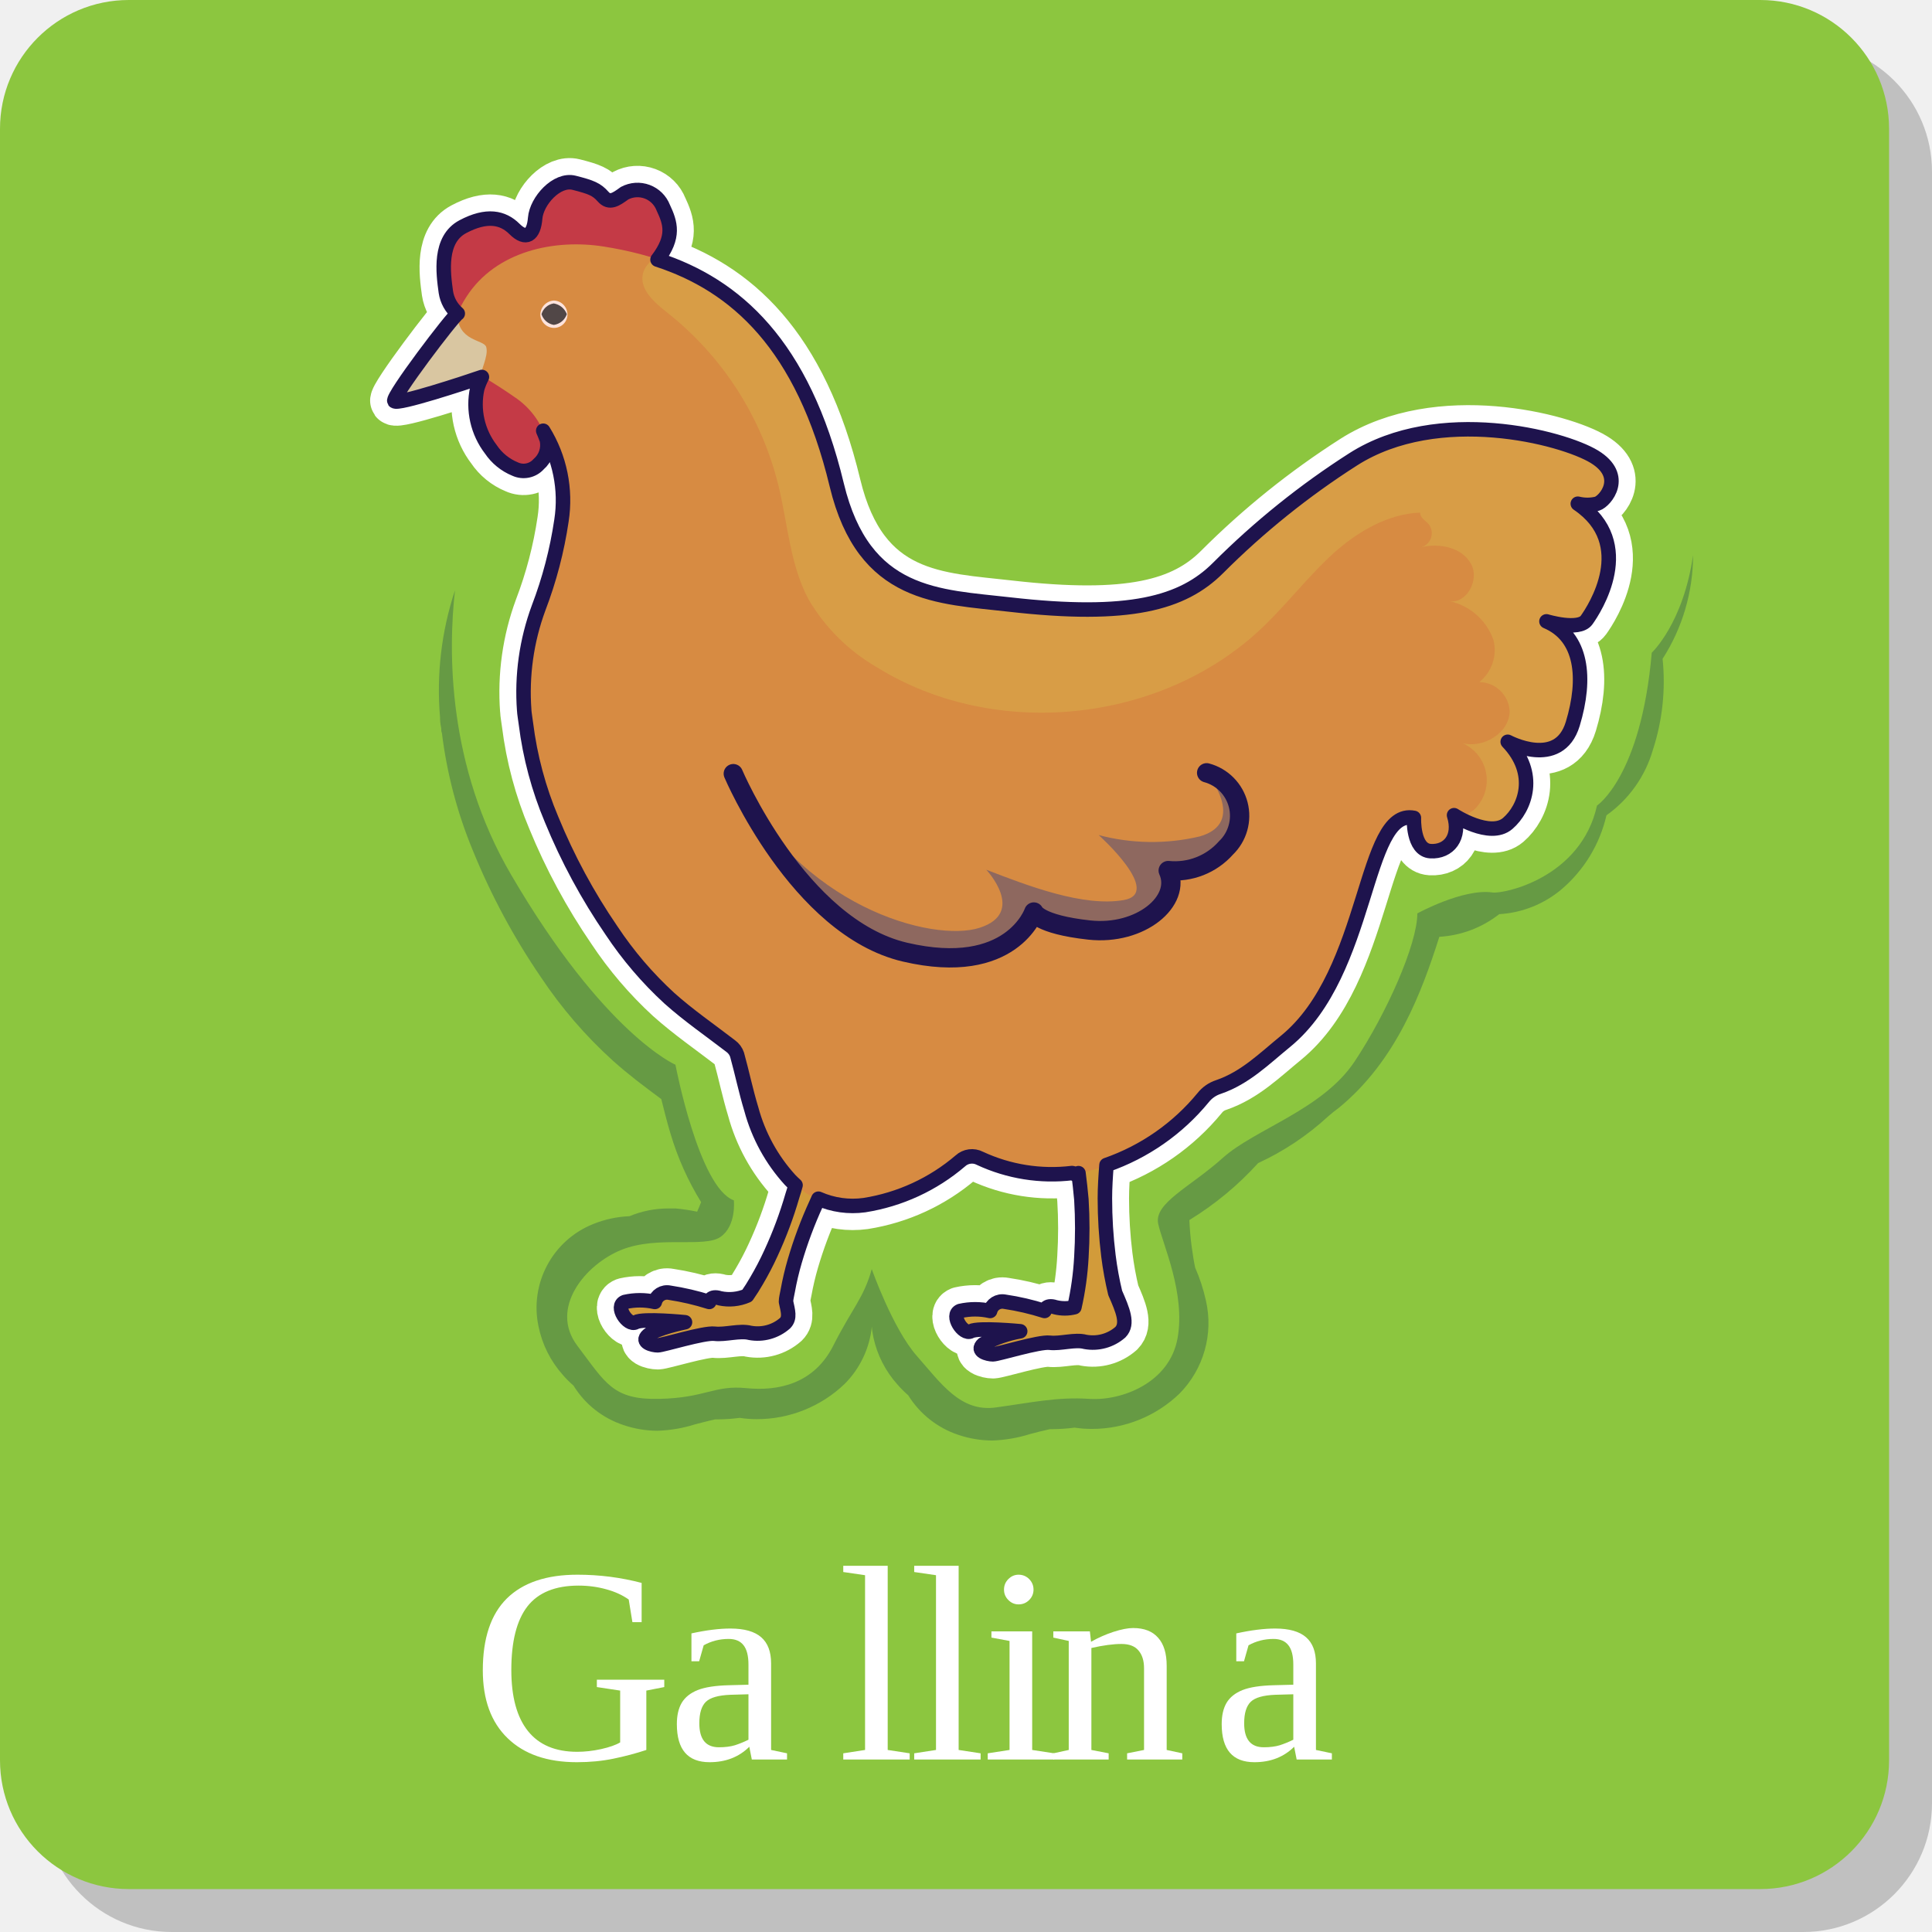
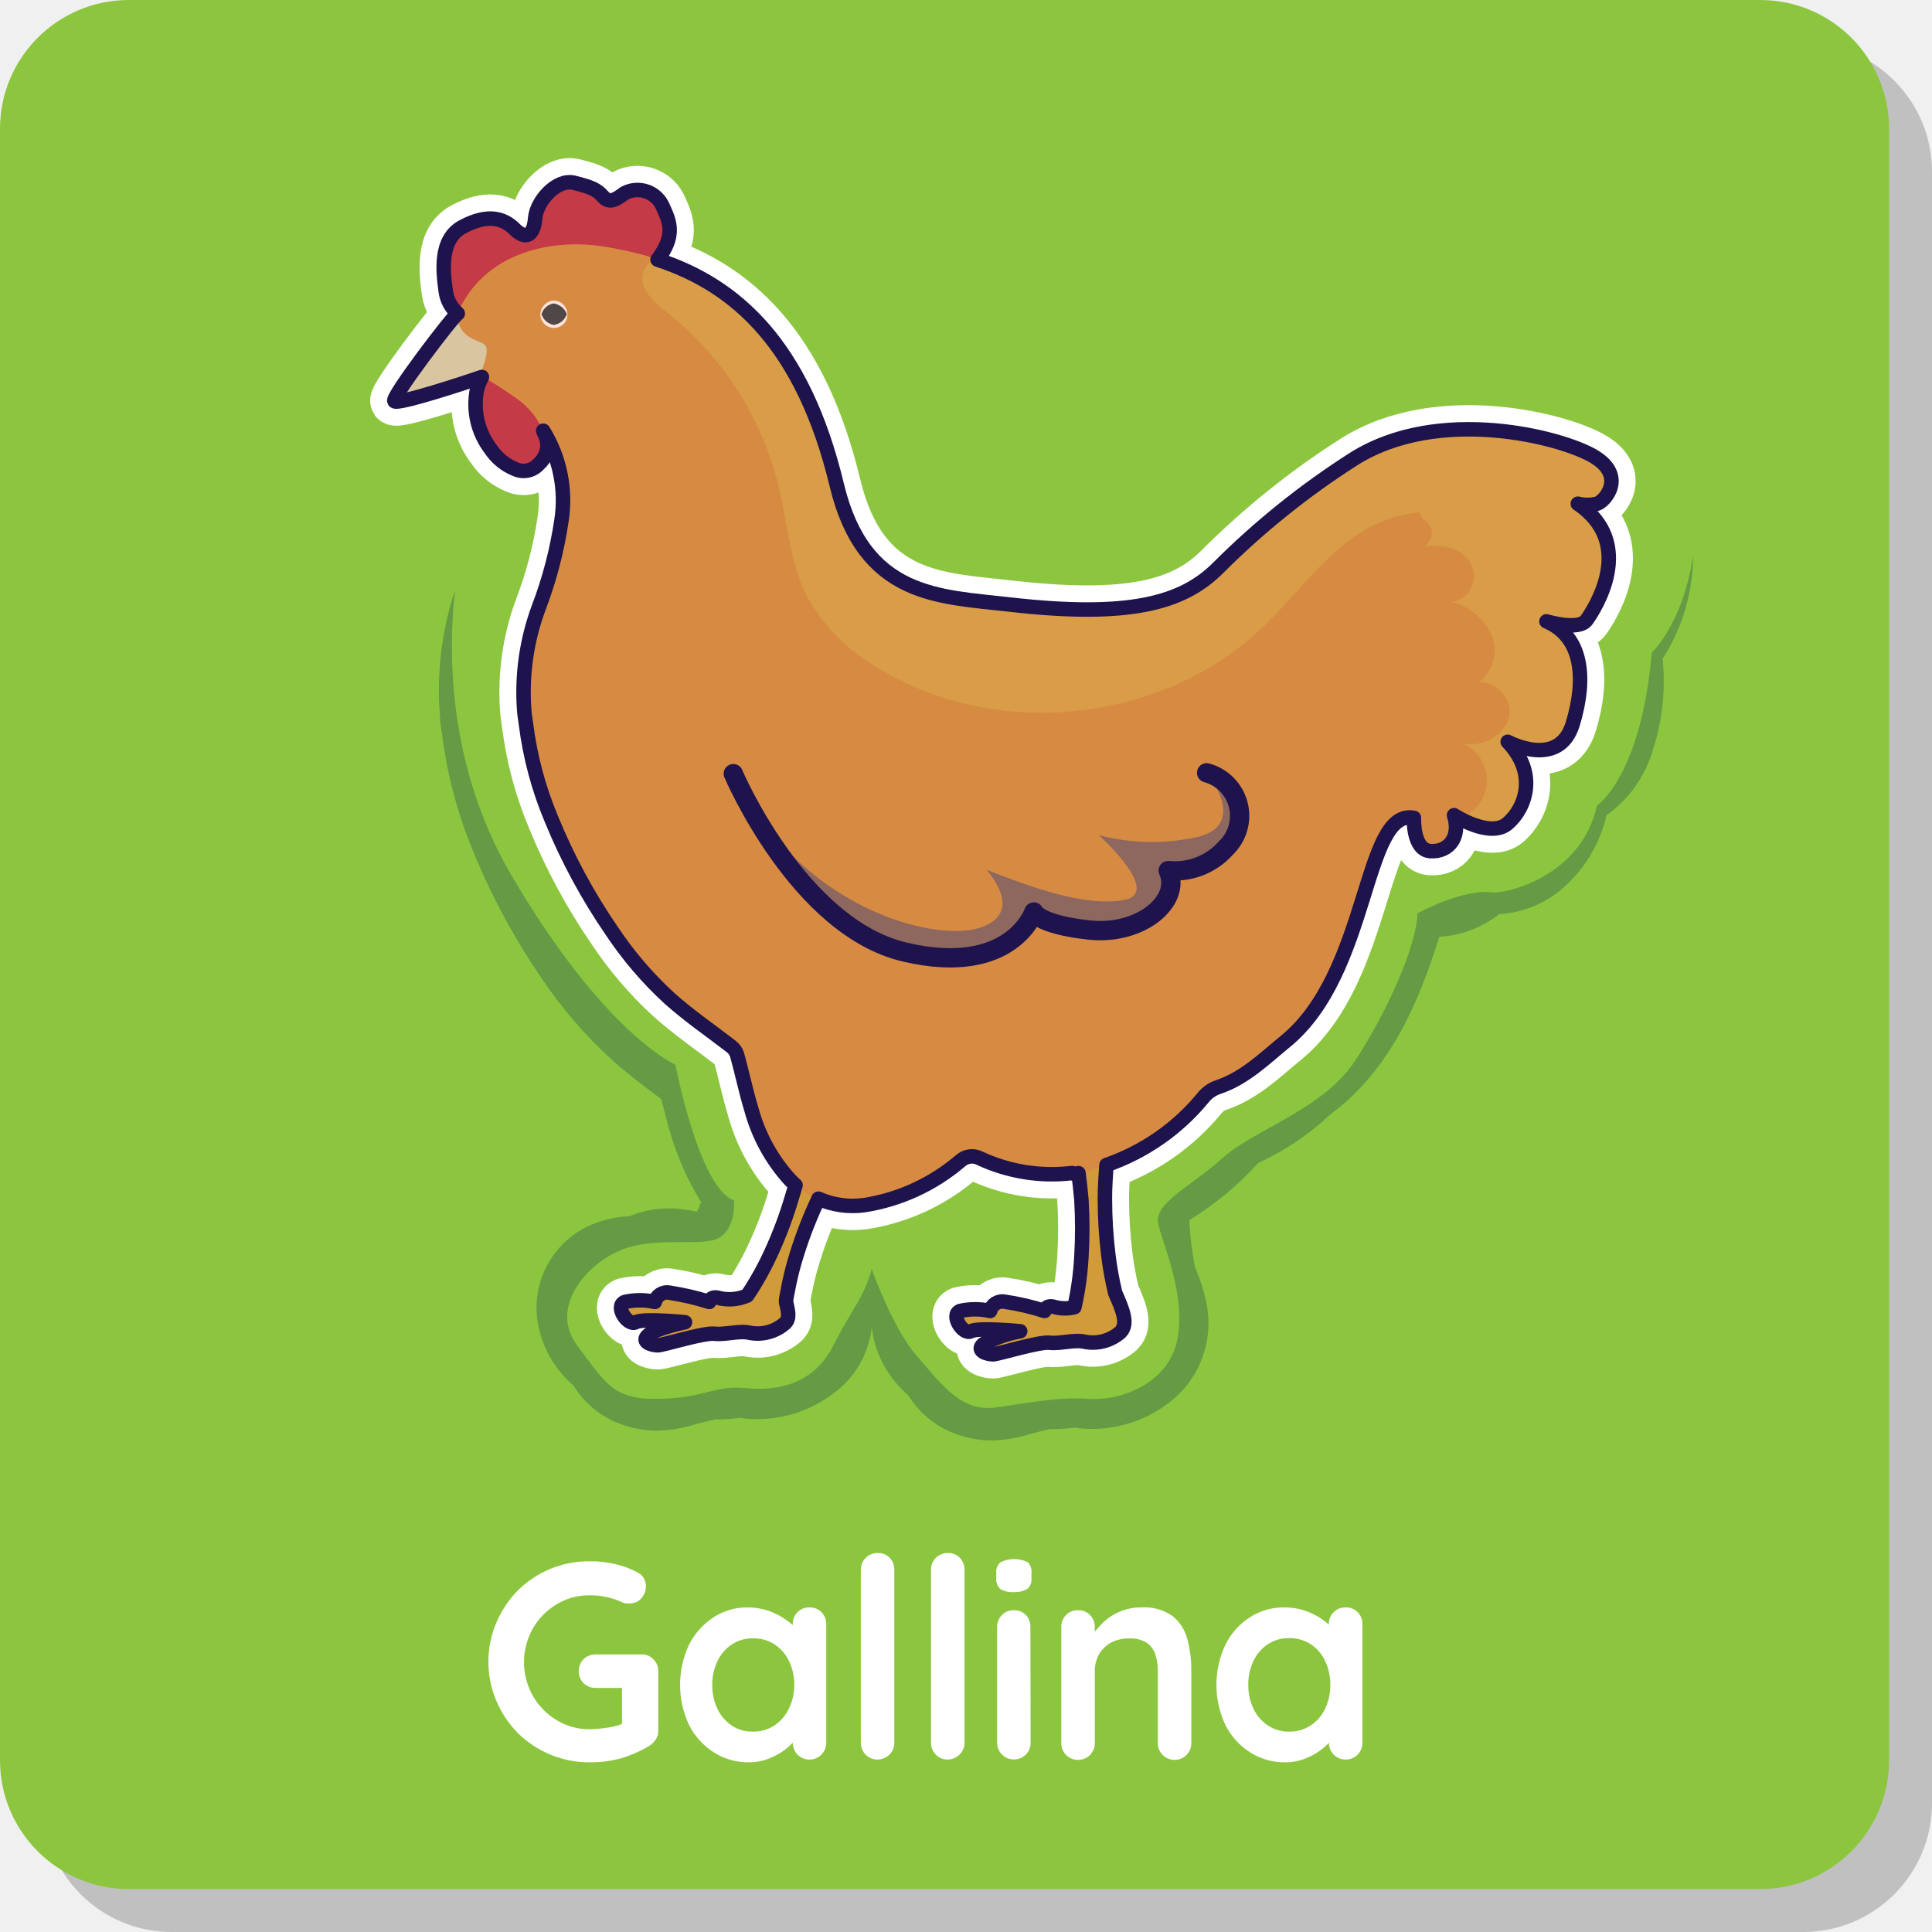
<svg xmlns="http://www.w3.org/2000/svg" viewBox="0 0 180 180">
  <defs>
-     <style>.cls-1{isolation:isolate;}.cls-2,.cls-21{opacity:0.2;}.cls-2{mix-blend-mode:multiply;}.cls-3{fill:#8cc63f;}.cls-4{font-size:26px;fill:#fff;}.cls-5{letter-spacing:0em;}.cls-6{letter-spacing:-0.01em;}.cls-7{letter-spacing:-0.02em;}.cls-8{letter-spacing:-0.01em;}.cls-9{letter-spacing:0em;}.cls-10{letter-spacing:-0.01em;}.cls-11,.cls-18,.cls-23{fill:none;stroke-linecap:round;stroke-linejoin:round;}.cls-11{stroke:#fff;stroke-width:4.5px;}.cls-12{fill:#d29b3a;}.cls-13{fill:#c43a46;}.cls-14{fill:#d78b42;}.cls-15{fill:#fde3dc;}.cls-16{fill:#514747;}.cls-17{fill:#8e685f;}.cls-18,.cls-23{stroke:#1e134d;}.cls-18{stroke-width:1.8px;}.cls-19{fill:#d9c6a1;}.cls-20{fill:#dac688;}.cls-22{fill:#dee455;}.cls-23{stroke-width:1.35px;}.cls-24{fill:#002451;opacity:0.27;}</style>
+     <style>.cls-1{isolation:isolate;}.cls-14,.cls-2{opacity:0.2;}.cls-2{mix-blend-mode:multiply;}.cls-3{fill:#8cc63f;}.cls-11,.cls-16,.cls-4{fill:none;stroke-linecap:round;stroke-linejoin:round;}.cls-4{stroke:#fff;stroke-width:4.5px;}.cls-5{fill:#d29b3a;}.cls-6{fill:#c43a46;}.cls-7{fill:#d78b42;}.cls-8{fill:#fde3dc;}.cls-9{fill:#514747;}.cls-10{fill:#8e685f;}.cls-11,.cls-16{stroke:#1e134d;}.cls-11{stroke-width:1.8px;}.cls-12{fill:#d9c6a1;}.cls-13{fill:#dac688;}.cls-15{fill:#dee455;}.cls-16{stroke-width:1.35px;}.cls-17{fill:#fff;}.cls-18{fill:#002451;opacity:0.27;}</style>
  </defs>
  <g class="cls-1">
    <g id="Capa_2" data-name="Capa 2">
      <g id="Layer_1" data-name="Layer 1">
        <g class="cls-2">
          <rect x="4" y="4" width="176" height="176" rx="12" />
        </g>
        <rect class="cls-3" width="176" height="176" rx="12" />
-         <text class="cls-4" transform="translate(43.92 163.93)">
-           <tspan class="cls-5">G</tspan>
-           <tspan class="cls-6" x="18.22" y="0">a</tspan>
-           <tspan class="cls-7" x="34.13" y="0">l</tspan>
-           <tspan class="cls-8" x="40.74" y="0">l</tspan>
-           <tspan class="cls-9" x="47.56" y="0">i</tspan>
-           <tspan class="cls-10" x="53.62" y="0">n</tspan>
-           <tspan x="68.98" y="0">a</tspan>
-         </text>
-         <path class="cls-11" d="M147,46.93a3.79,3.79,0,0,0,1.8,0c.77-.25,2.71-2.57-.26-4.38s-14.51-4.82-22.46.24a74.42,74.42,0,0,0-12.59,10.12c-3.29,3.29-8.25,4.69-19.45,3.41-6.57-.76-13.55-.64-16.08-11.13-3.15-13.11-9.44-18.63-16.7-21,1.64-2.16,1.2-3.42.53-4.85A2.57,2.57,0,0,0,58.19,18c-.81.59-1.4,1-2,.32s-1.09-.88-2.7-1.29-3.5,1.69-3.63,3.3-.86,2.07-1.93,1-2.57-1.4-4.81-.21-1.83,4.29-1.58,6.09a3.28,3.28,0,0,0,1.11,2h0c-.51.31-6.17,7.78-5.91,8.16s6.72-1.75,8.16-2.25a6.22,6.22,0,0,0-.44,1.09,6.89,6.89,0,0,0,1.27,5.65,5,5,0,0,0,2.26,1.84,1.88,1.88,0,0,0,2.19-.45,2.35,2.35,0,0,0,.77-2.27c-.1-.29-.22-.57-.34-.85a12.31,12.31,0,0,1,1.7,8.37,38.56,38.56,0,0,1-2.13,8.14,22.67,22.67,0,0,0-1.34,9.55c0,.18.13,1,.16,1.24a33.64,33.64,0,0,0,2.39,8.92,55.44,55.44,0,0,0,5.58,10.34A34.32,34.32,0,0,0,62.36,93c1.8,1.61,3.82,3,5.73,4.47a1.62,1.62,0,0,1,.58.79c.47,1.69.82,3.41,1.33,5.08a15.92,15.92,0,0,0,3.62,6.6c.17.17.33.33.5.48q-.14.51-.3,1a37.78,37.78,0,0,1-2,5.35,28.07,28.07,0,0,1-1.33,2.55c-.27.47-.56.93-.88,1.39a4.19,4.19,0,0,1-2.53.25c-.9-.3-1,.34-1,.34a24.51,24.51,0,0,0-3.69-.86,1.17,1.17,0,0,0-1.38.86,6.31,6.31,0,0,0-2.79,0c-1,.39.3,2.28,1,1.89s4.6,0,4.6,0-2.71.56-3.44,1.21.43.94.9.94,4.3-1.2,5.29-1.08,2.36-.33,3.31-.08a3.87,3.87,0,0,0,3.26-.9c.49-.48.27-1.15.09-2,0-.32.1-.64.16-1a27.08,27.08,0,0,1,.66-2.8,39.54,39.54,0,0,1,2-5.35c.06-.15.13-.3.2-.45a7.93,7.93,0,0,0,4.28.6,18.08,18.08,0,0,0,8.94-4.12,1.6,1.6,0,0,1,1.83-.24,15.86,15.86,0,0,0,8.59,1.37c.1,0,.21.09.31.14h0l.28-.13q.16,1.23.27,2.46a43.57,43.57,0,0,1,0,5.36,27.9,27.9,0,0,1-.65,4.67,3.69,3.69,0,0,1-1.78,0c-.9-.3-1,.35-1,.35a23.21,23.21,0,0,0-3.7-.86,1.17,1.17,0,0,0-1.37.86,6.35,6.35,0,0,0-2.8,0c-.94.38.3,2.27,1,1.89s4.6,0,4.6,0a11.82,11.82,0,0,0-3.44,1.2c-.73.65.43.95.9.95s4.3-1.2,5.29-1.08,2.36-.34,3.31-.08a3.89,3.89,0,0,0,3.27-.9c.77-.78.22-2.07-.48-3.66h0a31.81,31.81,0,0,1-.63-3.46,43.53,43.53,0,0,1-.33-5.35c0-1,.07-2.07.15-3.11a20.25,20.25,0,0,0,9-6.27,3,3,0,0,1,1.44-1c2.48-.85,4.24-2.62,6.25-4.26,7.88-6.45,7.21-21.74,11.95-20.81,0,0-.13,3,1.55,3.1s2.84-1.29,2.19-3.35c0,0,3.35,2.19,5,.77s2.84-4.64,0-7.61c0,0,4.77,2.58,6.06-1.67s.9-8.13-2.45-9.55c0,0,3,.91,3.74-.12S152.52,50.67,147,46.93Z" />
-         <path class="cls-12" d="M81.74,102.17a39.47,39.47,0,0,0-3.18,4.91c-.94,1.68-1.78,3.4-2.55,5.14a39.17,39.17,0,0,0-2,5.36,22.91,22.91,0,0,0-1,5.72l-4.21-1.56a23.07,23.07,0,0,0,3-5,37.78,37.78,0,0,0,2-5.35q.84-2.73,1.43-5.56a39.17,39.17,0,0,0,.79-5.79Z" />
-         <path class="cls-12" d="M73.11,119.66c-.26,1.63.78,2.88,0,3.65a3.87,3.87,0,0,1-3.26.9c-.95-.25-2.33.21-3.31.08s-4.82,1.08-5.29,1.08-1.63-.3-.9-.94,3.44-1.21,3.44-1.21-3.92-.43-4.6,0-1.94-1.5-1-1.89a6.31,6.31,0,0,1,2.79,0,1.17,1.17,0,0,1,1.38-.86,24.51,24.51,0,0,1,3.69.86s.13-.64,1-.34,2.8-.09,3.27-.78A3.07,3.07,0,0,1,71.69,119" />
-         <path class="cls-12" d="M104.47,101a27.66,27.66,0,0,0-1.21,5.39,46.49,46.49,0,0,0-.39,5.37,43.53,43.53,0,0,0,.33,5.35,25.92,25.92,0,0,0,1.18,5.32l-4.48.14a26.48,26.48,0,0,0,.83-5.38,43.57,43.57,0,0,0,0-5.36,46.11,46.11,0,0,0-.73-5.33,28.87,28.87,0,0,0-1.57-5.31Z" />
-         <path class="cls-12" d="M103.84,120.6c.7,1.59,1.25,2.88.48,3.66a3.89,3.89,0,0,1-3.27.9c-1-.26-2.32.2-3.31.08s-4.81,1.08-5.29,1.08-1.63-.3-.9-.95a11.82,11.82,0,0,1,3.44-1.2s-3.91-.43-4.6,0-1.93-1.51-1-1.89a6.35,6.35,0,0,1,2.8,0,1.17,1.17,0,0,1,1.37-.86,23.21,23.21,0,0,1,3.7.86s.13-.65,1-.35a3.74,3.74,0,0,0,3.27-.77c.47-.69,1.2-1.21,1.33-1.16" />
-         <path class="cls-13" d="M43.47,29.76a3.65,3.65,0,0,1-2-2.59c-.25-1.8-.67-4.9,1.58-6.09s3.73-.89,4.81.21,1.8.64,1.93-1,2-3.71,3.63-3.3,2.05.61,2.7,1.29,1.24.27,2-.32a2.57,2.57,0,0,1,3.58,1.32c.83,1.76,1.3,3.25-2,6.49s-13.32,2.64-13.32,2.64" />
-         <path class="cls-14" d="M148.52,42.55c3,1.81,1,4.13.26,4.38a3.79,3.79,0,0,1-1.8,0c5.54,3.74,1.54,9.93.77,11S144,58,144,58c3.35,1.42,3.74,5.29,2.45,9.55s-6.06,1.67-6.06,1.67c2.84,3,1.68,6.19,0,7.61s-5-.77-5-.77c.65,2.06-.52,3.48-2.19,3.35s-1.55-3.1-1.55-3.1c-4.74-.93-4.07,14.36-11.95,20.81-2,1.64-3.77,3.41-6.25,4.26a3,3,0,0,0-1.44,1,19.68,19.68,0,0,1-11.18,6.86,3.53,3.53,0,0,0-.65.26h0c-.1,0-.21-.15-.31-.14A15.86,15.86,0,0,1,91.26,108a1.6,1.6,0,0,0-1.83.24,18.08,18.08,0,0,1-8.94,4.12,7.81,7.81,0,0,1-6.87-2.46,15.92,15.92,0,0,1-3.62-6.6c-.51-1.67-.86-3.39-1.33-5.08a1.62,1.62,0,0,0-.58-.79c-1.91-1.5-3.93-2.86-5.73-4.47a34.32,34.32,0,0,1-5.44-6.33A55.44,55.44,0,0,1,51.34,76.3,33.64,33.64,0,0,1,49,67.38a3.68,3.68,0,0,0-.24-.68h0a2.23,2.23,0,0,0,.08-.56,22.67,22.67,0,0,1,1.34-9.55,38.56,38.56,0,0,0,2.13-8.14c.5-4.12-.62-8.61-4.18-10.67-1.39-.8-2.44-1.25-3.23-2.71-1.31-2.42-4.1-3.3-1.45-7.41,2.76-4.3,8.26-5.41,12.8-4.69,9.31,1.48,17.87,6.15,21.74,22.22C80.47,55.68,87.45,55.56,94,56.32c11.2,1.28,16.16-.12,19.45-3.41a74.42,74.42,0,0,1,12.59-10.12C134,37.73,145.56,40.75,148.52,42.55Z" />
-         <path class="cls-15" d="M52.87,29.28a1.25,1.25,0,0,1-1.27,1.27,1.28,1.28,0,0,1-1.26-1.23A1.34,1.34,0,0,1,51.59,28,1.31,1.31,0,0,1,52.87,29.28Z" />
-         <path class="cls-16" d="M52.81,29.27a1.49,1.49,0,0,1-1.21,1,1.45,1.45,0,0,1-1.15-1,1.41,1.41,0,0,1,1.14-1A1.58,1.58,0,0,1,52.81,29.27Z" />
-         <path class="cls-17" d="M68.32,72.08s6.06,14.31,16,16.63,12-3.74,12-3.74.4,1.16,5.17,1.68,8.64-2.71,7.35-5.54A6.35,6.35,0,0,0,114.22,79a4.15,4.15,0,0,0-1.8-7s3.87,4.64-.65,5.93a19.36,19.36,0,0,1-9.41-.13s6.06,5.42,2.32,6.06-8.82-1.29-12.79-2.83c0,0,3.77,4-.62,5.41S74.38,84.46,68.32,72.08Z" />
-         <path class="cls-18" d="M68.32,72.08s6.06,14.31,16,16.63,12-3.74,12-3.74.4,1.16,5.17,1.68,8.64-2.71,7.35-5.54A6.35,6.35,0,0,0,114.22,79a4.15,4.15,0,0,0-1.8-7" />
-         <path class="cls-13" d="M44.87,35c1.1.69,2.1,1.31,3.08,2a7.37,7.37,0,0,1,2.95,3.93,2.35,2.35,0,0,1-.77,2.27,1.88,1.88,0,0,1-2.19.45,5,5,0,0,1-2.26-1.84,6.89,6.89,0,0,1-1.27-5.65A6.62,6.62,0,0,1,44.87,35Z" />
-         <path class="cls-19" d="M42.6,29.16c0,2.69,2.49,2.45,2.7,3.17.25.88-.62,2.28-.45,2.74-1.43.49-7.91,2.62-8.16,2.25S42.09,29.47,42.6,29.16Z" />
-         <path class="cls-20" d="M135,56l-.2-.06Z" />
-         <g class="cls-21">
-           <path class="cls-22" d="M147,46.93a3.79,3.79,0,0,0,1.8,0c.77-.25,2.71-2.57-.26-4.38s-14.51-4.82-22.46.24a74.42,74.42,0,0,0-12.59,10.12c-3.29,3.29-8.25,4.69-19.45,3.41-6.57-.76-13.55-.64-16.08-11.13C74.76,32,68.4,26.47,61.06,24.11a2.07,2.07,0,0,0-1.15,1.35c-.38,1.47,1.05,2.72,2.25,3.66A29.51,29.51,0,0,1,72.54,45.3c.86,3.56,1.07,7.34,2.8,10.56a17.57,17.57,0,0,0,6.38,6.32c11,6.82,26.51,5.22,35.88-3.7,2.33-2.22,4.3-4.82,6.71-7,2.26-2,5.06-3.62,8-3.72a.31.31,0,0,0,0,.1c.06.43.53.66.82,1a1.37,1.37,0,0,1-.73,2.13c1.71-.42,3.8,0,4.65,1.54S136.57,56.32,135,56a5.59,5.59,0,0,1,4.14,3.62,3.82,3.82,0,0,1-1.32,3.93,2.86,2.86,0,0,1,2.83,2.7c0,2-2.39,3.48-4.37,3a3.77,3.77,0,0,1,1,6.24,3.11,3.11,0,0,0-1.1,1c1.09.56,3.09,1.33,4.26.34,1.68-1.42,2.84-4.64,0-7.61,0,0,4.77,2.58,6.06-1.67s.9-8.13-2.45-9.55c0,0,3,.91,3.74-.12S152.52,50.67,147,46.93Z" />
+         <path class="cls-4" d="M147,46.93a3.79,3.79,0,0,0,1.8,0c.77-.25,2.71-2.57-.26-4.38s-14.51-4.82-22.46.24a74.42,74.42,0,0,0-12.59,10.12c-3.29,3.29-8.25,4.69-19.45,3.41-6.57-.76-13.55-.64-16.08-11.13-3.15-13.11-9.44-18.63-16.7-21,1.64-2.16,1.2-3.42.53-4.85A2.57,2.57,0,0,0,58.19,18c-.81.59-1.4,1-2,.32s-1.09-.88-2.7-1.29-3.5,1.69-3.63,3.3-.86,2.07-1.93,1-2.57-1.4-4.81-.21-1.83,4.29-1.58,6.09a3.28,3.28,0,0,0,1.11,2h0c-.51.31-6.17,7.78-5.91,8.16s6.72-1.75,8.16-2.25a6.22,6.22,0,0,0-.44,1.09,6.89,6.89,0,0,0,1.27,5.65,5,5,0,0,0,2.26,1.84,1.88,1.88,0,0,0,2.19-.45,2.35,2.35,0,0,0,.77-2.27c-.1-.29-.22-.57-.34-.85a12.31,12.31,0,0,1,1.7,8.37,38.56,38.56,0,0,1-2.13,8.14,22.67,22.67,0,0,0-1.34,9.55c0,.18.13,1,.16,1.24a33.64,33.64,0,0,0,2.39,8.92,55.44,55.44,0,0,0,5.58,10.34A34.32,34.32,0,0,0,62.36,93c1.8,1.61,3.82,3,5.73,4.47a1.62,1.62,0,0,1,.58.79c.47,1.69.82,3.41,1.33,5.08a15.92,15.92,0,0,0,3.62,6.6c.17.17.33.33.5.48q-.14.51-.3,1a37.78,37.78,0,0,1-2,5.35,28.07,28.07,0,0,1-1.33,2.55c-.27.47-.56.93-.88,1.39a4.19,4.19,0,0,1-2.53.25c-.9-.3-1,.34-1,.34a24.51,24.51,0,0,0-3.69-.86,1.17,1.17,0,0,0-1.38.86,6.31,6.31,0,0,0-2.79,0c-1,.39.3,2.28,1,1.89s4.6,0,4.6,0-2.71.56-3.44,1.21.43.94.9.94,4.3-1.2,5.29-1.08,2.36-.33,3.31-.08a3.87,3.87,0,0,0,3.26-.9c.49-.48.27-1.15.09-2,0-.32.1-.64.16-1a27.08,27.08,0,0,1,.66-2.8,39.54,39.54,0,0,1,2-5.35c.06-.15.13-.3.2-.45a7.93,7.93,0,0,0,4.28.6,18.08,18.08,0,0,0,8.94-4.12,1.6,1.6,0,0,1,1.83-.24,15.86,15.86,0,0,0,8.59,1.37c.1,0,.21.09.31.14h0l.28-.13q.16,1.23.27,2.46a43.57,43.57,0,0,1,0,5.36,27.9,27.9,0,0,1-.65,4.67,3.69,3.69,0,0,1-1.78,0c-.9-.3-1,.35-1,.35a23.21,23.21,0,0,0-3.7-.86,1.17,1.17,0,0,0-1.37.86,6.35,6.35,0,0,0-2.8,0c-.94.38.3,2.27,1,1.89s4.6,0,4.6,0a11.82,11.82,0,0,0-3.44,1.2c-.73.65.43.95.9.95s4.3-1.2,5.29-1.08,2.36-.34,3.31-.08a3.89,3.89,0,0,0,3.27-.9c.77-.78.22-2.07-.48-3.66h0a31.81,31.81,0,0,1-.63-3.46,43.53,43.53,0,0,1-.33-5.35c0-1,.07-2.07.15-3.11a20.25,20.25,0,0,0,9-6.27,3,3,0,0,1,1.44-1c2.48-.85,4.24-2.62,6.25-4.26,7.88-6.45,7.21-21.74,11.95-20.81,0,0-.13,3,1.55,3.1s2.84-1.29,2.19-3.35c0,0,3.35,2.19,5,.77s2.84-4.64,0-7.61c0,0,4.77,2.58,6.06-1.67s.9-8.13-2.45-9.55c0,0,3,.91,3.74-.12S152.52,50.67,147,46.93Z" />
+         <path class="cls-5" d="M81.74,102.17a39.47,39.47,0,0,0-3.18,4.91c-.94,1.68-1.78,3.4-2.55,5.14a39.17,39.17,0,0,0-2,5.36,22.91,22.91,0,0,0-1,5.72l-4.21-1.56a23.07,23.07,0,0,0,3-5,37.78,37.78,0,0,0,2-5.35q.84-2.73,1.43-5.56a39.17,39.17,0,0,0,.79-5.79Z" />
+         <path class="cls-5" d="M73.11,119.66c-.26,1.63.78,2.88,0,3.65a3.87,3.87,0,0,1-3.26.9c-.95-.25-2.33.21-3.31.08s-4.82,1.08-5.29,1.08-1.63-.3-.9-.94,3.44-1.21,3.44-1.21-3.92-.43-4.6,0-1.94-1.5-1-1.89a6.31,6.31,0,0,1,2.79,0,1.17,1.17,0,0,1,1.38-.86,24.51,24.51,0,0,1,3.69.86s.13-.64,1-.34,2.8-.09,3.27-.78A3.07,3.07,0,0,1,71.69,119" />
+         <path class="cls-5" d="M104.47,101a27.66,27.66,0,0,0-1.21,5.39,46.49,46.49,0,0,0-.39,5.37,43.53,43.53,0,0,0,.33,5.35,25.92,25.92,0,0,0,1.18,5.32l-4.48.14a26.48,26.48,0,0,0,.83-5.38,43.57,43.57,0,0,0,0-5.36,46.11,46.11,0,0,0-.73-5.33,28.87,28.87,0,0,0-1.57-5.31Z" />
+         <path class="cls-5" d="M103.84,120.6c.7,1.59,1.25,2.88.48,3.66a3.89,3.89,0,0,1-3.27.9c-1-.26-2.32.2-3.31.08s-4.81,1.08-5.29,1.08-1.63-.3-.9-.95a11.82,11.82,0,0,1,3.44-1.2s-3.91-.43-4.6,0-1.93-1.51-1-1.89a6.35,6.35,0,0,1,2.8,0,1.17,1.17,0,0,1,1.37-.86,23.21,23.21,0,0,1,3.7.86s.13-.65,1-.35a3.74,3.74,0,0,0,3.27-.77c.47-.69,1.2-1.21,1.33-1.16" />
+         <path class="cls-6" d="M43.47,29.76a3.65,3.65,0,0,1-2-2.59c-.25-1.8-.67-4.9,1.58-6.09s3.73-.89,4.81.21,1.8.64,1.93-1,2-3.71,3.63-3.3,2.05.61,2.7,1.29,1.24.27,2-.32a2.57,2.57,0,0,1,3.58,1.32c.83,1.76,1.3,3.25-2,6.49s-13.32,2.64-13.32,2.64" />
+         <path class="cls-7" d="M148.52,42.55c3,1.81,1,4.13.26,4.38a3.79,3.79,0,0,1-1.8,0c5.54,3.74,1.54,9.93.77,11S144,58,144,58c3.35,1.42,3.74,5.29,2.45,9.55s-6.06,1.67-6.06,1.67c2.84,3,1.68,6.19,0,7.61s-5-.77-5-.77c.65,2.06-.52,3.48-2.19,3.35s-1.55-3.1-1.55-3.1c-4.74-.93-4.07,14.36-11.95,20.81-2,1.64-3.77,3.41-6.25,4.26a3,3,0,0,0-1.44,1,19.68,19.68,0,0,1-11.18,6.86,3.53,3.53,0,0,0-.65.26h0c-.1,0-.21-.15-.31-.14A15.86,15.86,0,0,1,91.26,108a1.6,1.6,0,0,0-1.83.24,18.08,18.08,0,0,1-8.94,4.12,7.81,7.81,0,0,1-6.87-2.46,15.92,15.92,0,0,1-3.62-6.6c-.51-1.67-.86-3.39-1.33-5.08a1.62,1.62,0,0,0-.58-.79c-1.91-1.5-3.93-2.86-5.73-4.47a34.32,34.32,0,0,1-5.44-6.33A55.44,55.44,0,0,1,51.34,76.3,33.64,33.64,0,0,1,49,67.38a3.68,3.68,0,0,0-.24-.68h0a2.23,2.23,0,0,0,.08-.56,22.67,22.67,0,0,1,1.34-9.55,38.56,38.56,0,0,0,2.13-8.14c.5-4.12-.62-8.61-4.18-10.67-1.39-.8-2.44-1.25-3.23-2.71-1.31-2.42-4.1-3.3-1.45-7.41,2.76-4.3,8.26-5.41,12.8-4.69,9.31,1.48,17.87,6.15,21.74,22.22C80.47,55.68,87.45,55.56,94,56.32c11.2,1.28,16.16-.12,19.45-3.41a74.42,74.42,0,0,1,12.59-10.12C134,37.73,145.56,40.75,148.52,42.55Z" />
+         <path class="cls-8" d="M52.87,29.28a1.25,1.25,0,0,1-1.27,1.27,1.28,1.28,0,0,1-1.26-1.23A1.34,1.34,0,0,1,51.59,28,1.31,1.31,0,0,1,52.87,29.28Z" />
+         <path class="cls-9" d="M52.81,29.27a1.49,1.49,0,0,1-1.21,1,1.45,1.45,0,0,1-1.15-1,1.41,1.41,0,0,1,1.14-1A1.58,1.58,0,0,1,52.81,29.27Z" />
+         <path class="cls-10" d="M68.32,72.08s6.06,14.31,16,16.63,12-3.74,12-3.74.4,1.16,5.17,1.68,8.64-2.71,7.35-5.54A6.35,6.35,0,0,0,114.22,79a4.15,4.15,0,0,0-1.8-7s3.87,4.64-.65,5.93a19.36,19.36,0,0,1-9.41-.13s6.06,5.42,2.32,6.06-8.82-1.29-12.79-2.83c0,0,3.77,4-.62,5.41S74.38,84.46,68.32,72.08Z" />
+         <path class="cls-11" d="M68.32,72.08s6.06,14.31,16,16.63,12-3.74,12-3.74.4,1.16,5.17,1.68,8.64-2.71,7.35-5.54A6.35,6.35,0,0,0,114.22,79a4.15,4.15,0,0,0-1.8-7" />
+         <path class="cls-6" d="M44.87,35c1.1.69,2.1,1.31,3.08,2a7.37,7.37,0,0,1,2.95,3.93,2.35,2.35,0,0,1-.77,2.27,1.88,1.88,0,0,1-2.19.45,5,5,0,0,1-2.26-1.84,6.89,6.89,0,0,1-1.27-5.65A6.62,6.62,0,0,1,44.87,35Z" />
+         <path class="cls-12" d="M42.6,29.16c0,2.69,2.49,2.45,2.7,3.17.25.88-.62,2.28-.45,2.74-1.43.49-7.91,2.62-8.16,2.25S42.09,29.47,42.6,29.16Z" />
+         <path class="cls-13" d="M135,56l-.2-.06Z" />
+         <g class="cls-14">
+           <path class="cls-15" d="M147,46.93a3.79,3.79,0,0,0,1.8,0c.77-.25,2.71-2.57-.26-4.38s-14.51-4.82-22.46.24a74.42,74.42,0,0,0-12.59,10.12c-3.29,3.29-8.25,4.69-19.45,3.41-6.57-.76-13.55-.64-16.08-11.13C74.76,32,68.4,26.47,61.06,24.11a2.07,2.07,0,0,0-1.15,1.35c-.38,1.47,1.05,2.72,2.25,3.66A29.51,29.51,0,0,1,72.54,45.3c.86,3.56,1.07,7.34,2.8,10.56a17.57,17.57,0,0,0,6.38,6.32c11,6.82,26.51,5.22,35.88-3.7,2.33-2.22,4.3-4.82,6.71-7,2.26-2,5.06-3.62,8-3.72a.31.31,0,0,0,0,.1c.06.43.53.66.82,1a1.37,1.37,0,0,1-.73,2.13c1.71-.42,3.8,0,4.65,1.54S136.57,56.32,135,56a5.59,5.59,0,0,1,4.14,3.62,3.82,3.82,0,0,1-1.32,3.93,2.86,2.86,0,0,1,2.83,2.7c0,2-2.39,3.48-4.37,3a3.77,3.77,0,0,1,1,6.24,3.11,3.11,0,0,0-1.1,1c1.09.56,3.09,1.33,4.26.34,1.68-1.42,2.84-4.64,0-7.61,0,0,4.77,2.58,6.06-1.67s.9-8.13-2.45-9.55c0,0,3,.91,3.74-.12S152.52,50.67,147,46.93Z" />
        </g>
-         <path class="cls-23" d="M147,46.93a3.79,3.79,0,0,0,1.8,0c.77-.25,2.71-2.57-.26-4.38s-14.51-4.82-22.46.24a74.42,74.42,0,0,0-12.59,10.12c-3.29,3.29-8.25,4.69-19.45,3.41-6.57-.76-13.55-.64-16.08-11.13-3.15-13.11-9.44-18.63-16.7-21,1.64-2.16,1.2-3.42.53-4.85A2.57,2.57,0,0,0,58.19,18c-.81.59-1.4,1-2,.32s-1.09-.88-2.7-1.29-3.5,1.69-3.63,3.3-.86,2.07-1.93,1-2.57-1.4-4.81-.21-1.83,4.29-1.58,6.09a3.28,3.28,0,0,0,1.11,2h0c-.51.31-6.17,7.78-5.91,8.16s6.72-1.75,8.16-2.25a6.22,6.22,0,0,0-.44,1.09,6.89,6.89,0,0,0,1.27,5.65,5,5,0,0,0,2.26,1.84,1.88,1.88,0,0,0,2.19-.45,2.35,2.35,0,0,0,.77-2.27c-.1-.29-.22-.57-.34-.85a12.31,12.31,0,0,1,1.7,8.37,38.56,38.56,0,0,1-2.13,8.14,22.67,22.67,0,0,0-1.34,9.55c0,.18.13,1,.16,1.24a33.64,33.64,0,0,0,2.39,8.92,55.44,55.44,0,0,0,5.58,10.34A34.32,34.32,0,0,0,62.36,93c1.8,1.61,3.82,3,5.73,4.47a1.62,1.62,0,0,1,.58.79c.47,1.69.82,3.41,1.33,5.08a15.92,15.92,0,0,0,3.62,6.6c.17.17.33.33.5.48q-.14.51-.3,1a37.78,37.78,0,0,1-2,5.35,28.07,28.07,0,0,1-1.33,2.55c-.27.47-.56.93-.88,1.39a4.19,4.19,0,0,1-2.53.25c-.9-.3-1,.34-1,.34a24.51,24.51,0,0,0-3.69-.86,1.17,1.17,0,0,0-1.38.86,6.31,6.31,0,0,0-2.79,0c-1,.39.3,2.28,1,1.89s4.6,0,4.6,0-2.71.56-3.44,1.21.43.94.9.94,4.3-1.2,5.29-1.08,2.36-.33,3.31-.08a3.87,3.87,0,0,0,3.26-.9c.49-.48.27-1.15.09-2,0-.32.1-.64.16-1a27.08,27.08,0,0,1,.66-2.8,39.54,39.54,0,0,1,2-5.35c.06-.15.13-.3.2-.45a7.93,7.93,0,0,0,4.28.6,18.08,18.08,0,0,0,8.94-4.12,1.6,1.6,0,0,1,1.83-.24,15.86,15.86,0,0,0,8.59,1.37c.1,0,.21.09.31.14h0l.28-.13q.16,1.23.27,2.46a43.57,43.57,0,0,1,0,5.36,27.9,27.9,0,0,1-.65,4.67,3.69,3.69,0,0,1-1.78,0c-.9-.3-1,.35-1,.35a23.21,23.21,0,0,0-3.7-.86,1.17,1.17,0,0,0-1.37.86,6.35,6.35,0,0,0-2.8,0c-.94.38.3,2.27,1,1.89s4.6,0,4.6,0a11.82,11.82,0,0,0-3.44,1.2c-.73.65.43.95.9.95s4.3-1.2,5.29-1.08,2.36-.34,3.31-.08a3.89,3.89,0,0,0,3.27-.9c.77-.78.22-2.07-.48-3.66h0a31.81,31.81,0,0,1-.63-3.46,43.53,43.53,0,0,1-.33-5.35c0-1,.07-2.07.15-3.11a20.25,20.25,0,0,0,9-6.27,3,3,0,0,1,1.44-1c2.48-.85,4.24-2.62,6.25-4.26,7.88-6.45,7.21-21.74,11.95-20.81,0,0-.13,3,1.55,3.1s2.84-1.29,2.19-3.35c0,0,3.35,2.19,5,.77s2.84-4.64,0-7.61c0,0,4.77,2.58,6.06-1.67s.9-8.13-2.45-9.55c0,0,3,.91,3.74-.12S152.52,50.67,147,46.93Z" />
-         <path class="cls-24" d="M145.48,82.86a12.82,12.82,0,0,0,4.19-6.9A11.32,11.32,0,0,0,154,69.85a20.57,20.57,0,0,0,.9-8.47,17.89,17.89,0,0,0,2.84-9.66c-.91,6.36-3.85,9.09-3.85,9.09-1,11.55-5.1,14.24-5.1,14.24-1.5,6.75-8.69,8.25-9.74,8.1-2.74-.39-7,1.95-7,1.95,0,2.85-2.85,9.29-5.84,13.79s-9.3,6.3-12.3,9-6.44,4.2-6,6.15,2.55,6.45,1.8,10.64-5.25,5.85-8.22,5.65-5.43.35-8.72.8-5.1-2.25-7.35-4.8-4.2-8.09-4.2-8.09c-.75,2.7-1.8,3.6-3.59,7.14s-5.1,4.25-8.1,3.95-3.75.9-8.09,1-5-1.45-7.65-4.95.75-7.59,4.12-8.94,7.72-.15,9.22-1.2,1.24-3.41,1.24-3.41c-3.26-1.17-5.44-12.63-5.44-12.63S56.29,96.34,47.62,81.5C41.68,71.34,41.75,60.67,42.39,55A29.58,29.58,0,0,0,41,66.86c0,.22,0,.46.11,1,0,.17,0,.33.06.42a42.06,42.06,0,0,0,2.9,11A63.07,63.07,0,0,0,50.4,91.05a41.52,41.52,0,0,0,6.71,7.78c1.45,1.3,2.9,2.38,4.3,3.42l.2.15c.25,1,.52,2.09.86,3.22A26.56,26.56,0,0,0,65.32,112c-.12.31-.24.6-.37.89a17.33,17.33,0,0,0-2-.3l-.71,0a9.35,9.35,0,0,0-3.59.72,10.17,10.17,0,0,0-3.41.74,8.4,8.4,0,0,0-5.07,9.52,9.68,9.68,0,0,0,2.26,4.52,9.32,9.32,0,0,0,1,1,8.64,8.64,0,0,0,4.66,3.68,9.9,9.9,0,0,0,3.17.53,13,13,0,0,0,3.51-.6c.46-.12,1.34-.35,1.87-.46h.28a16.55,16.55,0,0,0,2-.14,10.44,10.44,0,0,0,1.59.12,11.81,11.81,0,0,0,8.18-3.28,8.85,8.85,0,0,0,2.54-5.35c0,.32.08.63.14,1A9.59,9.59,0,0,0,83.62,129a10.27,10.27,0,0,0,1,1,8.73,8.73,0,0,0,4.66,3.68,9.94,9.94,0,0,0,3.17.53,13.24,13.24,0,0,0,3.51-.6c.47-.13,1.34-.35,1.87-.46h.29a16.52,16.52,0,0,0,2-.14,10.57,10.57,0,0,0,1.6.12,11.75,11.75,0,0,0,8.17-3.29,9.35,9.35,0,0,0,2.46-8.68,16.63,16.63,0,0,0-1-3.06c-.12-.56-.22-1.19-.33-2s-.17-1.59-.21-2.43a29.21,29.21,0,0,0,6.41-5.31,25.11,25.11,0,0,0,6.51-4.34c.33-.29.65-.55,1-.8,5.38-4.41,7.74-10.82,9.37-15.94a10,10,0,0,0,5.58-2.11A9.91,9.91,0,0,0,145.48,82.86Z" />
+         <path class="cls-16" d="M147,46.93a3.79,3.79,0,0,0,1.8,0c.77-.25,2.71-2.57-.26-4.38s-14.51-4.82-22.46.24a74.42,74.42,0,0,0-12.59,10.12c-3.29,3.29-8.25,4.69-19.45,3.41-6.57-.76-13.55-.64-16.08-11.13-3.15-13.11-9.44-18.63-16.7-21,1.64-2.16,1.2-3.42.53-4.85A2.57,2.57,0,0,0,58.19,18c-.81.59-1.4,1-2,.32s-1.09-.88-2.7-1.29-3.5,1.69-3.63,3.3-.86,2.07-1.93,1-2.57-1.4-4.81-.21-1.83,4.29-1.58,6.09a3.28,3.28,0,0,0,1.11,2h0c-.51.31-6.17,7.78-5.91,8.16s6.72-1.75,8.16-2.25a6.22,6.22,0,0,0-.44,1.09,6.89,6.89,0,0,0,1.27,5.65,5,5,0,0,0,2.26,1.84,1.88,1.88,0,0,0,2.19-.45,2.35,2.35,0,0,0,.77-2.27c-.1-.29-.22-.57-.34-.85a12.31,12.31,0,0,1,1.7,8.37,38.56,38.56,0,0,1-2.13,8.14,22.67,22.67,0,0,0-1.34,9.55c0,.18.13,1,.16,1.24a33.64,33.64,0,0,0,2.39,8.92,55.44,55.44,0,0,0,5.58,10.34A34.32,34.32,0,0,0,62.36,93c1.8,1.61,3.82,3,5.73,4.47a1.62,1.62,0,0,1,.58.79c.47,1.69.82,3.41,1.33,5.08a15.92,15.92,0,0,0,3.62,6.6c.17.17.33.33.5.48q-.14.51-.3,1a37.78,37.78,0,0,1-2,5.35,28.07,28.07,0,0,1-1.33,2.55c-.27.47-.56.93-.88,1.39a4.19,4.19,0,0,1-2.53.25c-.9-.3-1,.34-1,.34a24.51,24.51,0,0,0-3.69-.86,1.17,1.17,0,0,0-1.38.86,6.31,6.31,0,0,0-2.79,0c-1,.39.3,2.28,1,1.89s4.6,0,4.6,0-2.71.56-3.44,1.21.43.94.9.94,4.3-1.2,5.29-1.08,2.36-.33,3.31-.08a3.87,3.87,0,0,0,3.26-.9c.49-.48.27-1.15.09-2,0-.32.1-.64.16-1a27.08,27.08,0,0,1,.66-2.8,39.54,39.54,0,0,1,2-5.35c.06-.15.13-.3.2-.45a7.93,7.93,0,0,0,4.28.6,18.08,18.08,0,0,0,8.94-4.12,1.6,1.6,0,0,1,1.83-.24,15.86,15.86,0,0,0,8.59,1.37c.1,0,.21.09.31.14h0l.28-.13q.16,1.23.27,2.46a43.57,43.57,0,0,1,0,5.36,27.9,27.9,0,0,1-.65,4.67,3.69,3.69,0,0,1-1.78,0c-.9-.3-1,.35-1,.35a23.21,23.21,0,0,0-3.7-.86,1.17,1.17,0,0,0-1.37.86,6.35,6.35,0,0,0-2.8,0c-.94.38.3,2.27,1,1.89s4.6,0,4.6,0a11.82,11.82,0,0,0-3.44,1.2c-.73.65.43.95.9.95s4.3-1.2,5.29-1.08,2.36-.34,3.31-.08a3.89,3.89,0,0,0,3.27-.9c.77-.78.22-2.07-.48-3.66h0a31.81,31.81,0,0,1-.63-3.46,43.53,43.53,0,0,1-.33-5.35c0-1,.07-2.07.15-3.11a20.25,20.25,0,0,0,9-6.27,3,3,0,0,1,1.44-1c2.48-.85,4.24-2.62,6.25-4.26,7.88-6.45,7.21-21.74,11.95-20.81,0,0-.13,3,1.55,3.1s2.84-1.29,2.19-3.35c0,0,3.35,2.19,5,.77s2.84-4.64,0-7.61c0,0,4.77,2.58,6.06-1.67s.9-8.13-2.45-9.55c0,0,3,.91,3.74-.12S152.52,50.67,147,46.93Z" />
+         <path class="cls-17" d="M54.93,164.19a9.42,9.42,0,0,1-3.69-.73,9.59,9.59,0,0,1-3-2,9.71,9.71,0,0,1-2-3,9.32,9.32,0,0,1,0-7.28,9.75,9.75,0,0,1,2-3,9.59,9.59,0,0,1,3-2,9.41,9.41,0,0,1,3.69-.72,10.31,10.31,0,0,1,2.37.26,8,8,0,0,1,2.1.78,1.37,1.37,0,0,1,.59.55,1.49,1.49,0,0,1,.19.72,1.72,1.72,0,0,1-.41,1.12,1.34,1.34,0,0,1-1.07.49,1.63,1.63,0,0,1-.43,0,1.72,1.72,0,0,1-.43-.16,7.09,7.09,0,0,0-2.91-.59,5.84,5.84,0,0,0-3.08.84,6.3,6.3,0,0,0-2.21,2.26,6.38,6.38,0,0,0,0,6.26,6.25,6.25,0,0,0,2.21,2.27,5.85,5.85,0,0,0,3.08.85,11.12,11.12,0,0,0,1.72-.16,6.17,6.17,0,0,0,1.53-.42l-.23.78v-4.44l.44.39H55.5a1.57,1.57,0,0,1-1.13-.44,1.62,1.62,0,0,1,0-2.24,1.57,1.57,0,0,1,1.13-.44h4.27a1.48,1.48,0,0,1,1.11.45,1.55,1.55,0,0,1,.45,1.13v5.52a1.43,1.43,0,0,1-.25.85,2.24,2.24,0,0,1-.56.55,11.39,11.39,0,0,1-2.61,1.16A10.47,10.47,0,0,1,54.93,164.19Z" />
+         <path class="cls-17" d="M75.42,149.76a1.47,1.47,0,0,1,1.11.44,1.51,1.51,0,0,1,.45,1.14v11a1.54,1.54,0,0,1-.45,1.13,1.48,1.48,0,0,1-1.11.46,1.51,1.51,0,0,1-1.12-.46,1.53,1.53,0,0,1-.44-1.13v-1.27l.57.23a1.42,1.42,0,0,1-.37.82,5,5,0,0,1-1,.95,6.4,6.4,0,0,1-1.47.79,5.05,5.05,0,0,1-1.84.33,5.92,5.92,0,0,1-3.25-.93,6.51,6.51,0,0,1-2.3-2.54,8.77,8.77,0,0,1,0-7.49,6.5,6.5,0,0,1,2.28-2.55,5.68,5.68,0,0,1,3.17-.92,6.08,6.08,0,0,1,2,.33,6.43,6.43,0,0,1,1.63.86A4.82,4.82,0,0,1,74.41,152a1.59,1.59,0,0,1,.38.89l-.93.34v-1.9a1.55,1.55,0,0,1,.44-1.13A1.5,1.5,0,0,1,75.42,149.76Zm-5.26,11.57a3.49,3.49,0,0,0,2-.58,3.93,3.93,0,0,0,1.34-1.56A5,5,0,0,0,74,157a5,5,0,0,0-.48-2.23,3.93,3.93,0,0,0-1.34-1.56,3.56,3.56,0,0,0-2-.57,3.48,3.48,0,0,0-2,.57,3.86,3.86,0,0,0-1.34,1.56,5,5,0,0,0-.48,2.23,5,5,0,0,0,.48,2.21,3.86,3.86,0,0,0,1.34,1.56A3.41,3.41,0,0,0,70.16,161.33Z" />
+         <path class="cls-17" d="M83.32,162.34a1.54,1.54,0,0,1-.45,1.13,1.59,1.59,0,0,1-1.14.46,1.49,1.49,0,0,1-1.09-.46,1.57,1.57,0,0,1-.44-1.13V146.27a1.55,1.55,0,0,1,1.59-1.58,1.44,1.44,0,0,1,1.1.45,1.56,1.56,0,0,1,.43,1.13Z" />
+         <path class="cls-17" d="M89.86,162.34a1.57,1.57,0,0,1-1.59,1.59,1.47,1.47,0,0,1-1.09-.46,1.53,1.53,0,0,1-.44-1.13V146.27a1.54,1.54,0,0,1,1.58-1.58,1.48,1.48,0,0,1,1.11.45,1.6,1.6,0,0,1,.43,1.13Z" />
+         <path class="cls-17" d="M94.44,148.33a2.07,2.07,0,0,1-1.25-.29,1.23,1.23,0,0,1-.37-1v-.5a1.14,1.14,0,0,1,.41-1,2.91,2.91,0,0,1,2.51,0,1.23,1.23,0,0,1,.36,1v.5a1.16,1.16,0,0,1-.39,1A2.27,2.27,0,0,1,94.44,148.33Zm1.58,14a1.53,1.53,0,0,1-.44,1.13,1.51,1.51,0,0,1-1.12.46,1.48,1.48,0,0,1-1.11-.46,1.54,1.54,0,0,1-.45-1.13V151.6a1.54,1.54,0,0,1,.45-1.13,1.48,1.48,0,0,1,1.11-.45,1.5,1.5,0,0,1,1.12.45A1.53,1.53,0,0,1,96,151.6Z" />
+         <path class="cls-17" d="M106.31,149.76a4.57,4.57,0,0,1,2.93.8,4.07,4.07,0,0,1,1.38,2.15,11,11,0,0,1,.37,3v6.66a1.53,1.53,0,0,1-.44,1.13,1.51,1.51,0,0,1-1.12.46,1.48,1.48,0,0,1-1.11-.46,1.54,1.54,0,0,1-.45-1.13v-6.66a4.94,4.94,0,0,0-.22-1.54,2.18,2.18,0,0,0-.79-1.11,2.82,2.82,0,0,0-1.64-.41,3.48,3.48,0,0,0-1.75.41,2.93,2.93,0,0,0-1.1,1.11,3.16,3.16,0,0,0-.37,1.54v6.66a1.57,1.57,0,0,1-.44,1.13,1.52,1.52,0,0,1-1.12.46,1.51,1.51,0,0,1-1.12-.46,1.53,1.53,0,0,1-.44-1.13V151.6a1.53,1.53,0,0,1,.44-1.13,1.5,1.5,0,0,1,1.12-.45,1.52,1.52,0,0,1,1.12.45,1.57,1.57,0,0,1,.44,1.13v1.12l-.39-.08a5.25,5.25,0,0,1,.67-.95,6.83,6.83,0,0,1,1-.95,5.31,5.31,0,0,1,1.36-.71A4.76,4.76,0,0,1,106.31,149.76Z" />
+         <path class="cls-17" d="M125.37,149.76a1.49,1.49,0,0,1,1.12.44,1.51,1.51,0,0,1,.44,1.14v11a1.53,1.53,0,0,1-.44,1.13,1.51,1.51,0,0,1-1.12.46,1.48,1.48,0,0,1-1.11-.46,1.54,1.54,0,0,1-.45-1.13v-1.27l.58.23a1.49,1.49,0,0,1-.37.82,4.76,4.76,0,0,1-1,.95,6.12,6.12,0,0,1-1.46.79,5.05,5.05,0,0,1-1.84.33,5.92,5.92,0,0,1-3.25-.93,6.43,6.43,0,0,1-2.3-2.54,8.77,8.77,0,0,1,0-7.49,6.42,6.42,0,0,1,2.28-2.55,5.68,5.68,0,0,1,3.17-.92,6.12,6.12,0,0,1,2.05.33,6.43,6.43,0,0,1,1.63.86,4.82,4.82,0,0,1,1.06,1.06,1.67,1.67,0,0,1,.38.89l-.94.34v-1.9a1.55,1.55,0,0,1,.45-1.13A1.48,1.48,0,0,1,125.37,149.76Zm-5.25,11.57a3.46,3.46,0,0,0,2-.58,3.78,3.78,0,0,0,1.34-1.56,5,5,0,0,0,.48-2.21,5,5,0,0,0-.48-2.23,3.78,3.78,0,0,0-1.34-1.56,3.53,3.53,0,0,0-2-.57,3.48,3.48,0,0,0-2,.57,3.78,3.78,0,0,0-1.34,1.56,5,5,0,0,0-.48,2.23,5,5,0,0,0,.48,2.21,3.78,3.78,0,0,0,1.34,1.56A3.41,3.41,0,0,0,120.12,161.33Z" />
+         <path class="cls-18" d="M145.48,82.86a12.82,12.82,0,0,0,4.19-6.9A11.32,11.32,0,0,0,154,69.85a20.57,20.57,0,0,0,.9-8.47,17.89,17.89,0,0,0,2.84-9.66c-.91,6.36-3.85,9.09-3.85,9.09-1,11.55-5.1,14.24-5.1,14.24-1.5,6.75-8.69,8.25-9.74,8.1-2.74-.39-7,1.95-7,1.95,0,2.85-2.85,9.29-5.84,13.79s-9.3,6.3-12.3,9-6.44,4.2-6,6.15,2.55,6.45,1.8,10.64-5.25,5.85-8.22,5.65-5.43.35-8.72.8-5.1-2.25-7.35-4.8-4.2-8.09-4.2-8.09c-.75,2.7-1.8,3.6-3.59,7.14s-5.1,4.25-8.1,3.95-3.75.9-8.09,1-5-1.45-7.65-4.95.75-7.59,4.12-8.94,7.72-.15,9.22-1.2,1.24-3.41,1.24-3.41c-3.26-1.17-5.44-12.63-5.44-12.63S56.29,96.34,47.62,81.5C41.68,71.34,41.75,60.67,42.39,55A29.58,29.58,0,0,0,41,66.86c0,.22,0,.46.11,1,0,.17,0,.33.06.42a42.06,42.06,0,0,0,2.9,11A63.07,63.07,0,0,0,50.4,91.05a41.52,41.52,0,0,0,6.71,7.78c1.45,1.3,2.9,2.38,4.3,3.42l.2.15c.25,1,.52,2.09.86,3.22A26.56,26.56,0,0,0,65.32,112c-.12.31-.24.6-.37.89a17.33,17.33,0,0,0-2-.3l-.71,0a9.35,9.35,0,0,0-3.59.72,10.17,10.17,0,0,0-3.41.74,8.4,8.4,0,0,0-5.07,9.52,9.68,9.68,0,0,0,2.26,4.52,9.32,9.32,0,0,0,1,1,8.64,8.64,0,0,0,4.66,3.68,9.9,9.9,0,0,0,3.17.53,13,13,0,0,0,3.51-.6c.46-.12,1.34-.35,1.87-.46h.28a16.55,16.55,0,0,0,2-.14,10.44,10.44,0,0,0,1.59.12,11.81,11.81,0,0,0,8.18-3.28,8.85,8.85,0,0,0,2.54-5.35c0,.32.08.63.14,1A9.59,9.59,0,0,0,83.62,129a10.27,10.27,0,0,0,1,1,8.73,8.73,0,0,0,4.66,3.68,9.94,9.94,0,0,0,3.17.53,13.24,13.24,0,0,0,3.51-.6c.47-.13,1.34-.35,1.87-.46h.29a16.52,16.52,0,0,0,2-.14,10.57,10.57,0,0,0,1.6.12,11.75,11.75,0,0,0,8.17-3.29,9.35,9.35,0,0,0,2.46-8.68,16.63,16.63,0,0,0-1-3.06c-.12-.56-.22-1.19-.33-2s-.17-1.59-.21-2.43a29.21,29.21,0,0,0,6.41-5.31,25.11,25.11,0,0,0,6.51-4.34c.33-.29.65-.55,1-.8,5.38-4.41,7.74-10.82,9.37-15.94a10,10,0,0,0,5.58-2.11A9.91,9.91,0,0,0,145.48,82.86Z" />
      </g>
    </g>
  </g>
</svg>
